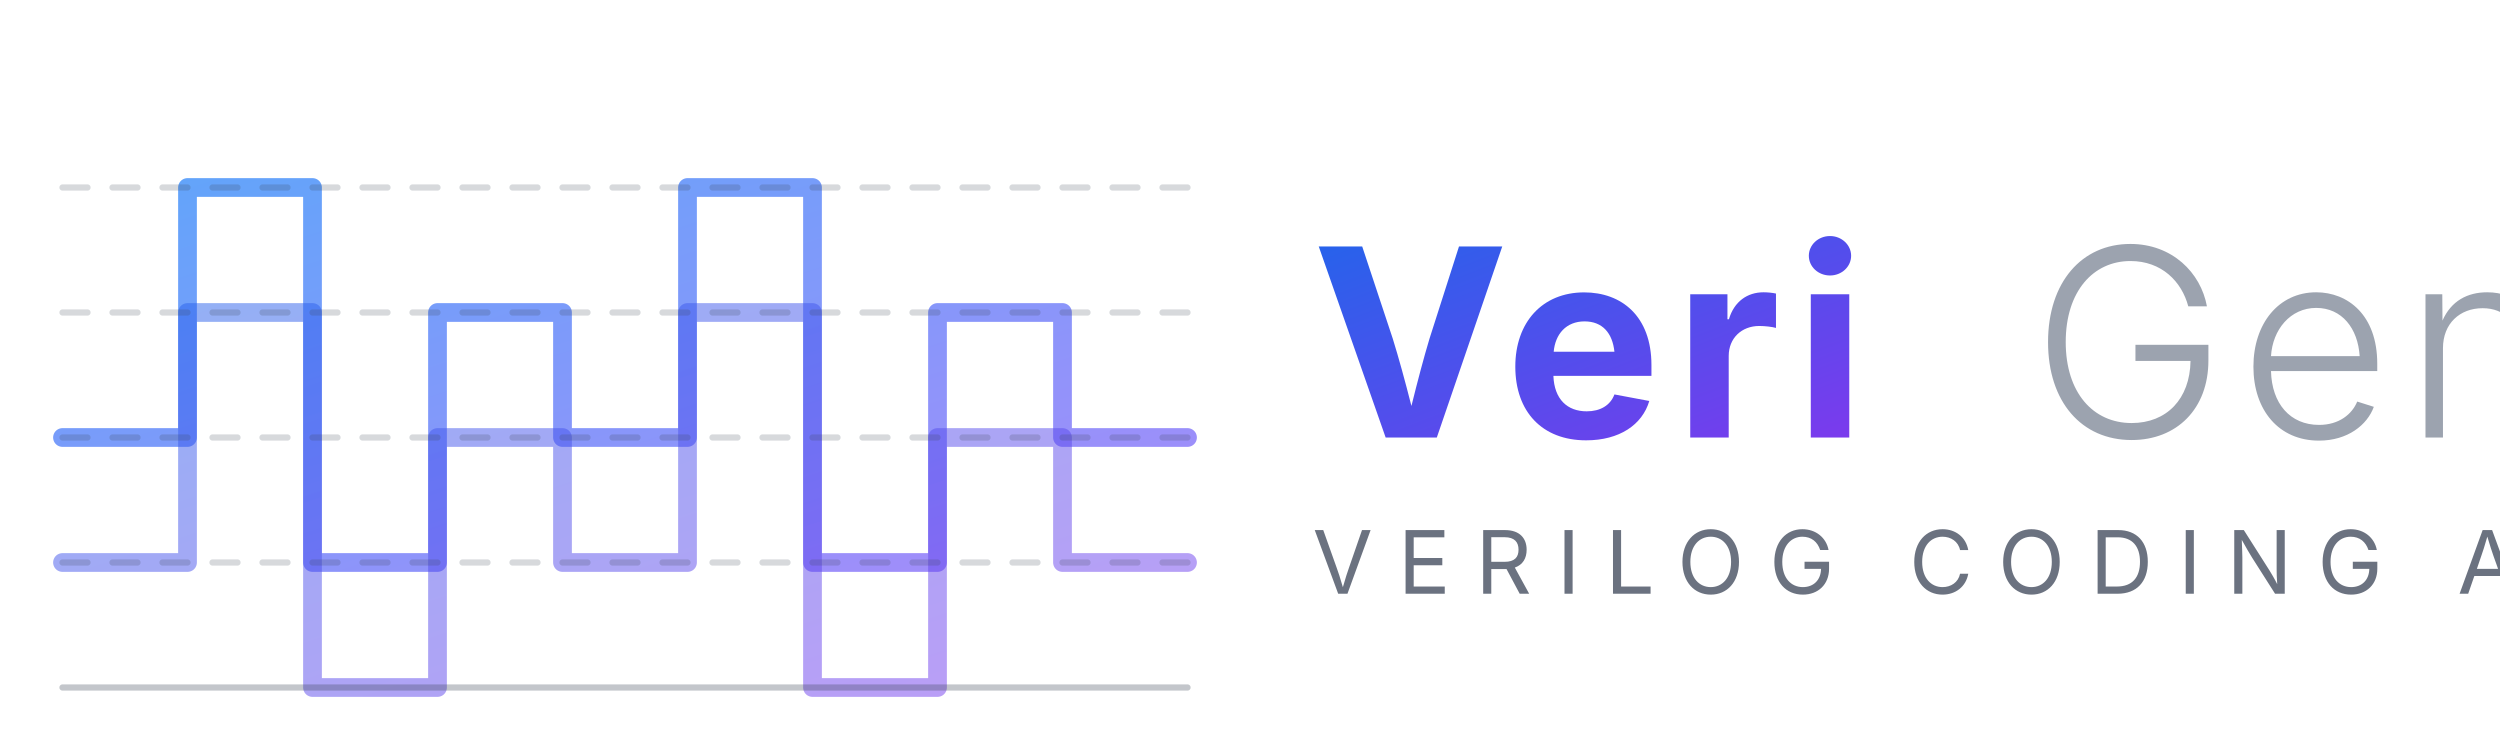
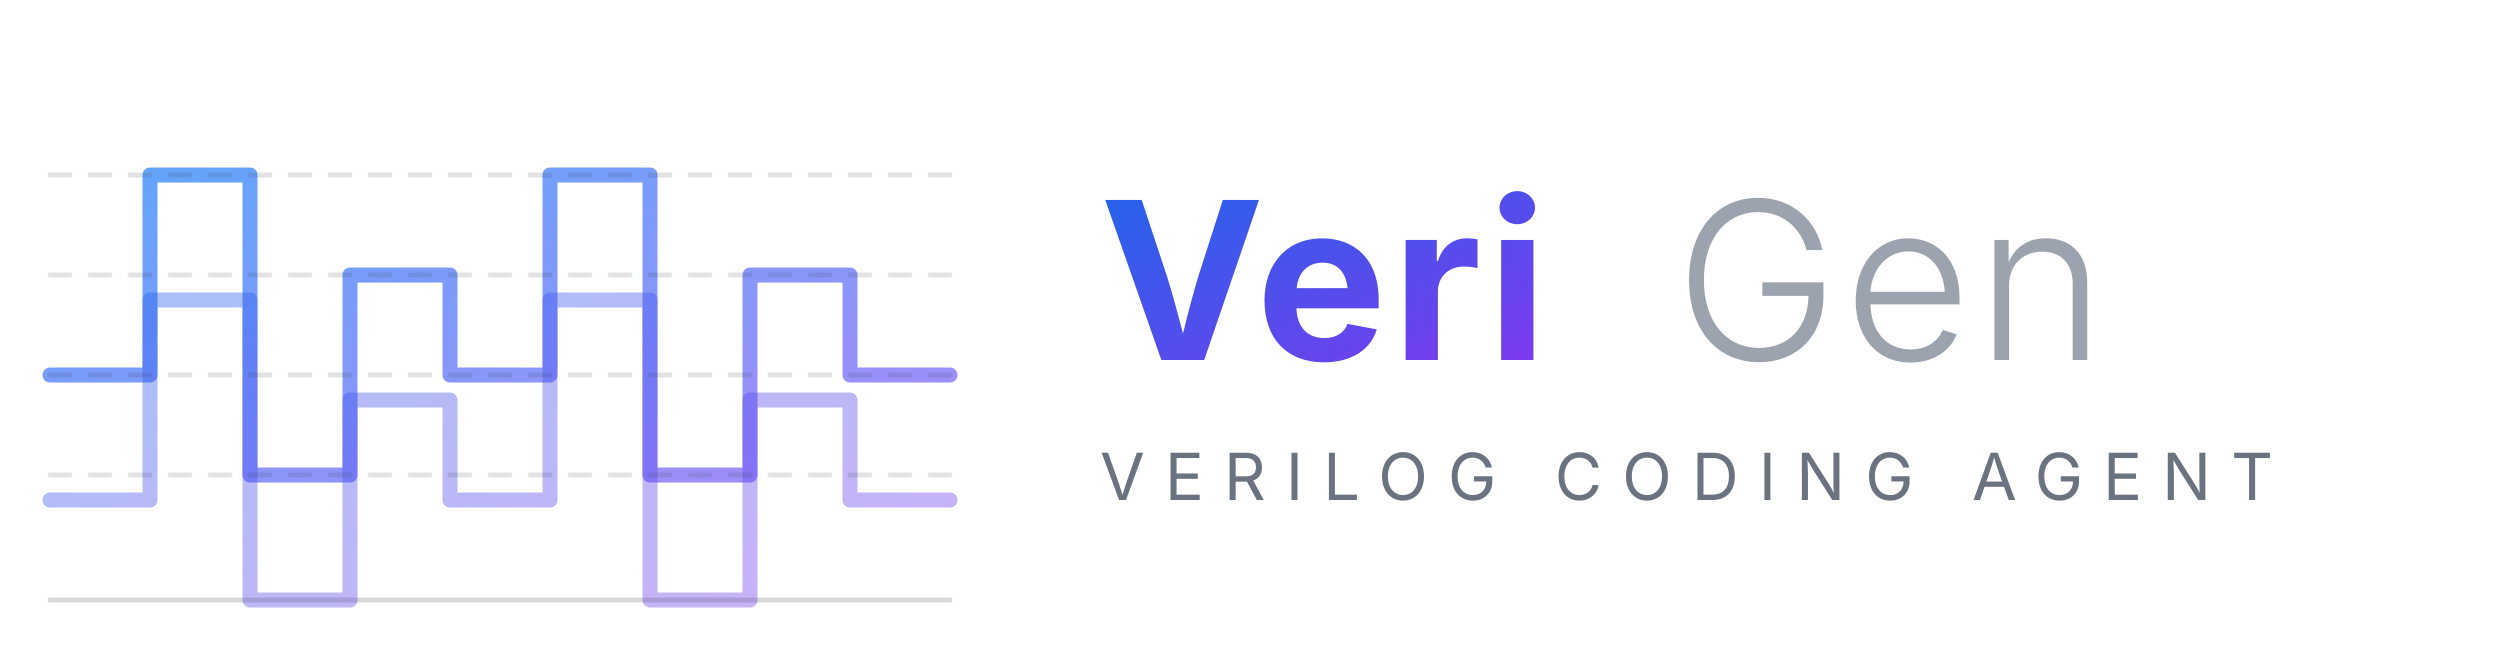
- <svg xmlns="http://www.w3.org/2000/svg" viewBox="0 0 400 120" width="400" height="120">
+ <svg xmlns="http://www.w3.org/2000/svg" viewBox="0 0 500 130" width="500" height="130">
  <defs>
    <linearGradient id="g" x1="0" y1="0" x2="1" y2="1">
      <stop offset="0%" stop-color="#2563eb" />
      <stop offset="100%" stop-color="#7c3aed" />
    </linearGradient>
    <linearGradient id="gw" x1="0" y1="0" x2="1" y2="1">
      <stop offset="0%" stop-color="#60a5fa" />
      <stop offset="100%" stop-color="#a78bfa" />
    </linearGradient>
  </defs>
  <g fill="none" stroke-linecap="round" stroke-linejoin="round">
-     <polyline points="10,70 30,70 30,30 50,30 50,90 70,90 70,50 90,50 90,70 110,70 110,30 130,30 130,90 150,90 150,50 170,50 170,70 190,70" stroke="url(#gw)" stroke-width="3" />
-     <polyline points="10,90 30,90 30,50 50,50 50,110 70,110 70,70 90,70 90,90 110,90 110,50 130,50 130,110 150,110 150,70 170,70 170,90 190,90" stroke="url(#g)" stroke-width="3" opacity="0.5" />
-     <line x1="10" y1="110" x2="190" y2="110" stroke="#374151" stroke-width="1" opacity="0.3" />
-     <line x1="10" y1="30" x2="190" y2="30" stroke="#374151" stroke-width="1" stroke-dasharray="4,4" opacity="0.2" />
-     <line x1="10" y1="50" x2="190" y2="50" stroke="#374151" stroke-width="1" stroke-dasharray="4,4" opacity="0.2" />
-     <line x1="10" y1="70" x2="190" y2="70" stroke="#374151" stroke-width="1" stroke-dasharray="4,4" opacity="0.2" />
-     <line x1="10" y1="90" x2="190" y2="90" stroke="#374151" stroke-width="1" stroke-dasharray="4,4" opacity="0.2" />
+     <polyline points="10,75 30,75 30,35 50,35 50,95 70,95 70,55 90,55 90,75 110,75 110,35 130,35 130,95 150,95 150,55 170,55 170,75 190,75" stroke="url(#gw)" stroke-width="3" />
+     <polyline points="10,100 30,100 30,60 50,60 50,120 70,120 70,80 90,80 90,100 110,100 110,60 130,60 130,120 150,120 150,80 170,80 170,100 190,100" stroke="url(#g)" stroke-width="3" opacity="0.4" />
+     <line x1="10" y1="120" x2="190" y2="120" stroke="#374151" stroke-width="1" opacity="0.2" />
+     <line x1="10" y1="35" x2="190" y2="35" stroke="#374151" stroke-width="1" stroke-dasharray="4,4" opacity="0.15" />
+     <line x1="10" y1="55" x2="190" y2="55" stroke="#374151" stroke-width="1" stroke-dasharray="4,4" opacity="0.15" />
+     <line x1="10" y1="75" x2="190" y2="75" stroke="#374151" stroke-width="1" stroke-dasharray="4,4" opacity="0.15" />
+     <line x1="10" y1="95" x2="190" y2="95" stroke="#374151" stroke-width="1" stroke-dasharray="4,4" opacity="0.15" />
  </g>
-   <text x="210" y="70" font-family="system-ui, -apple-system, sans-serif" font-size="42" font-weight="700" fill="url(#g)" letter-spacing="2">Veri</text>
-   <text x="325" y="70" font-family="system-ui, -apple-system, sans-serif" font-size="42" font-weight="300" fill="#9ca3af" letter-spacing="2">Gen</text>
-   <text x="210" y="95" font-family="system-ui, -apple-system, sans-serif" font-size="14" fill="#6b7280" letter-spacing="4">VERILOG CODING AGENT</text>
+   <text x="220" y="72" font-family="system-ui, -apple-system, sans-serif" font-size="44" font-weight="700" fill="url(#g)" letter-spacing="1">Veri</text>
+   <text x="335" y="72" font-family="system-ui, -apple-system, sans-serif" font-size="44" font-weight="300" fill="#9ca3af" letter-spacing="1">Gen</text>
+   <text x="220" y="100" font-family="system-ui, -apple-system, sans-serif" font-size="13" fill="#6b7280" letter-spacing="4">VERILOG CODING AGENT</text>
</svg>
